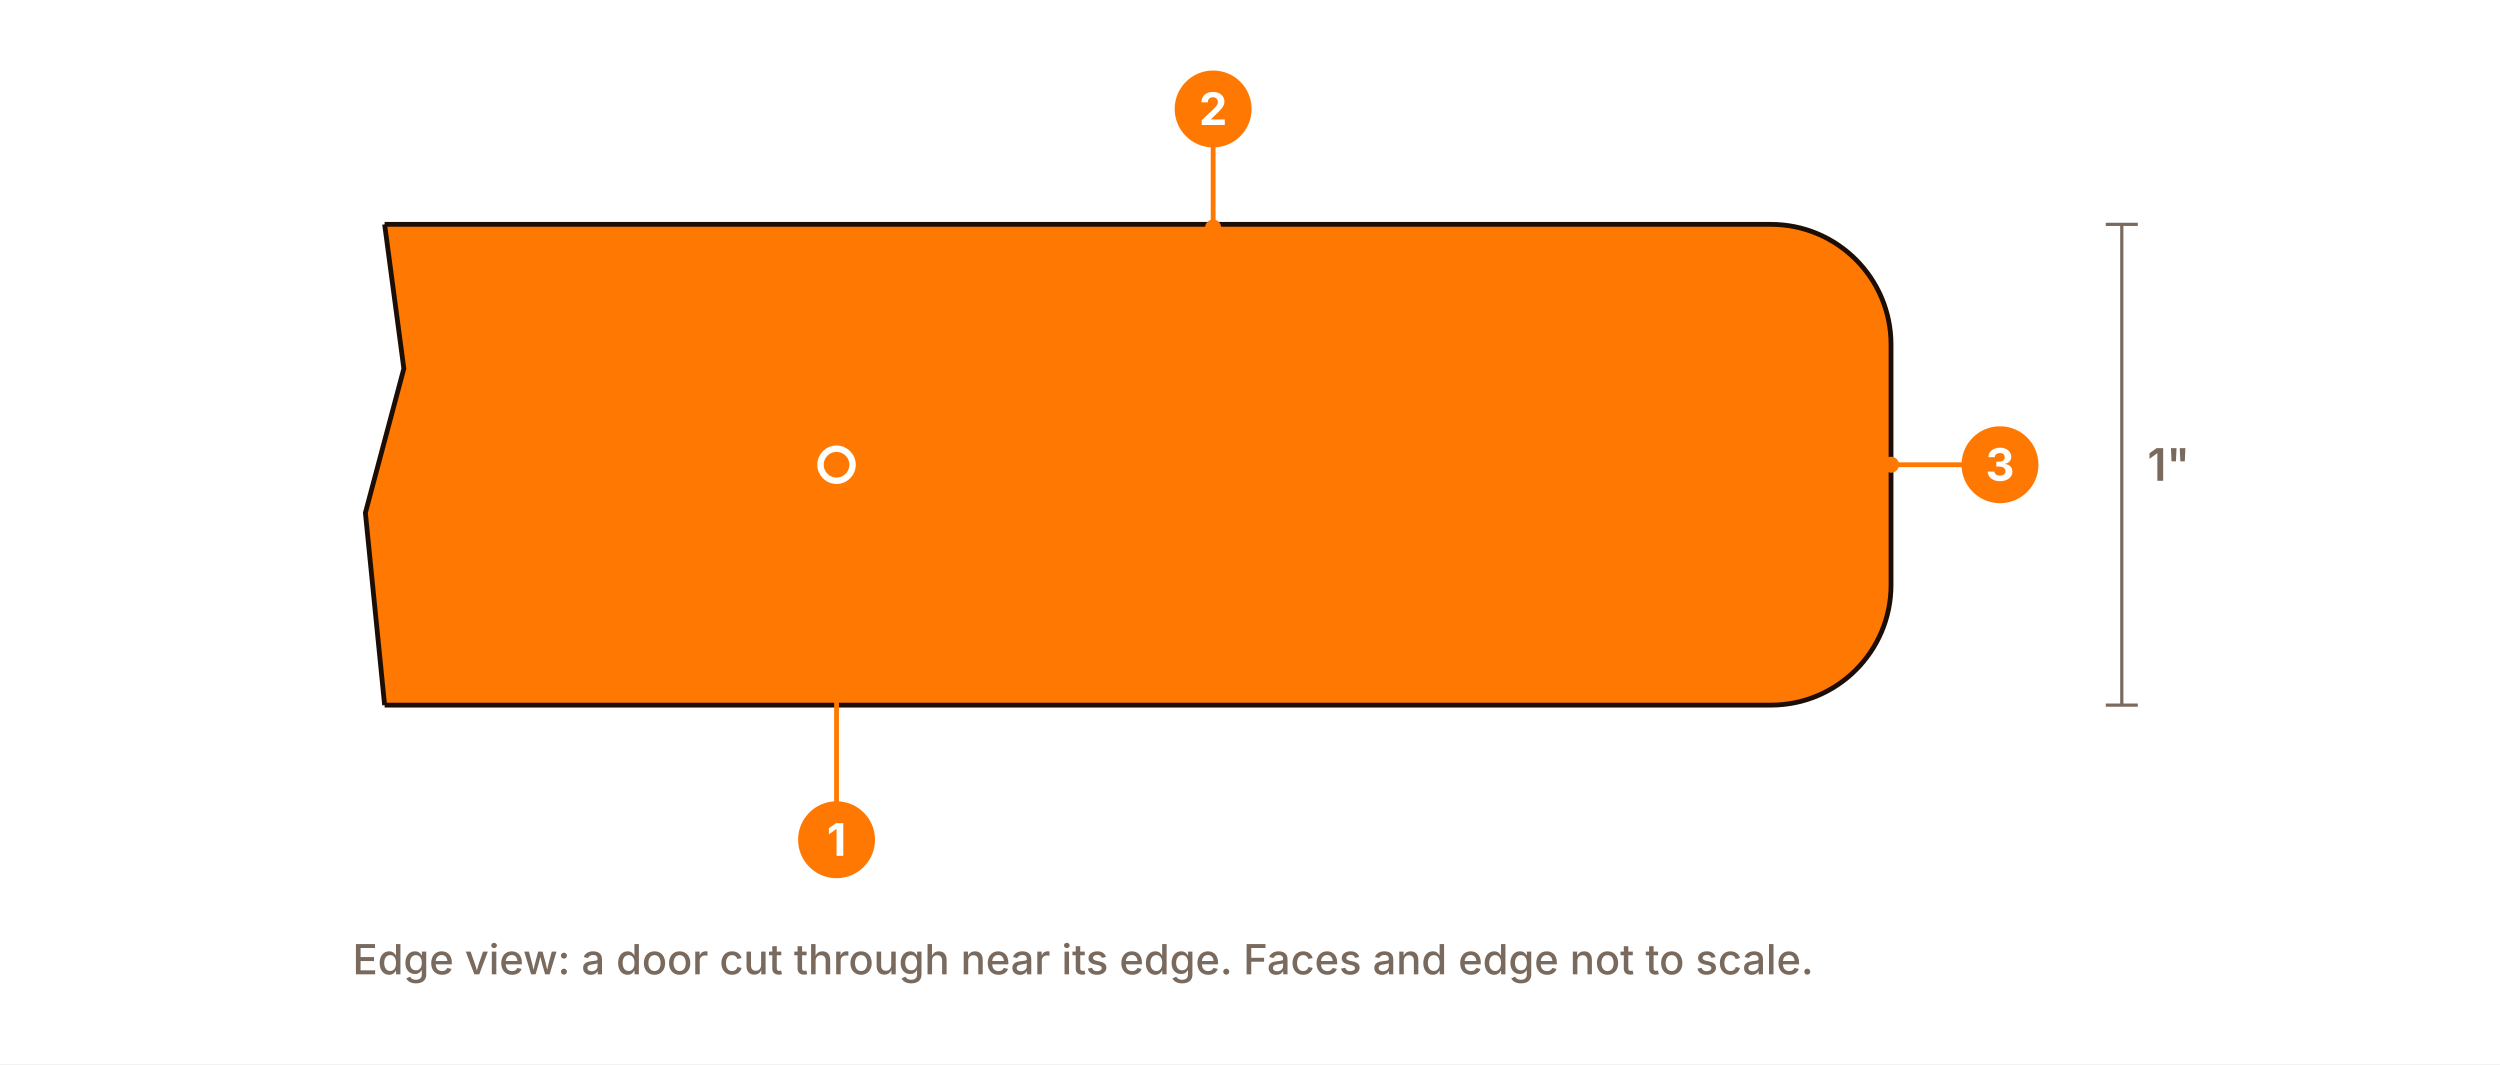
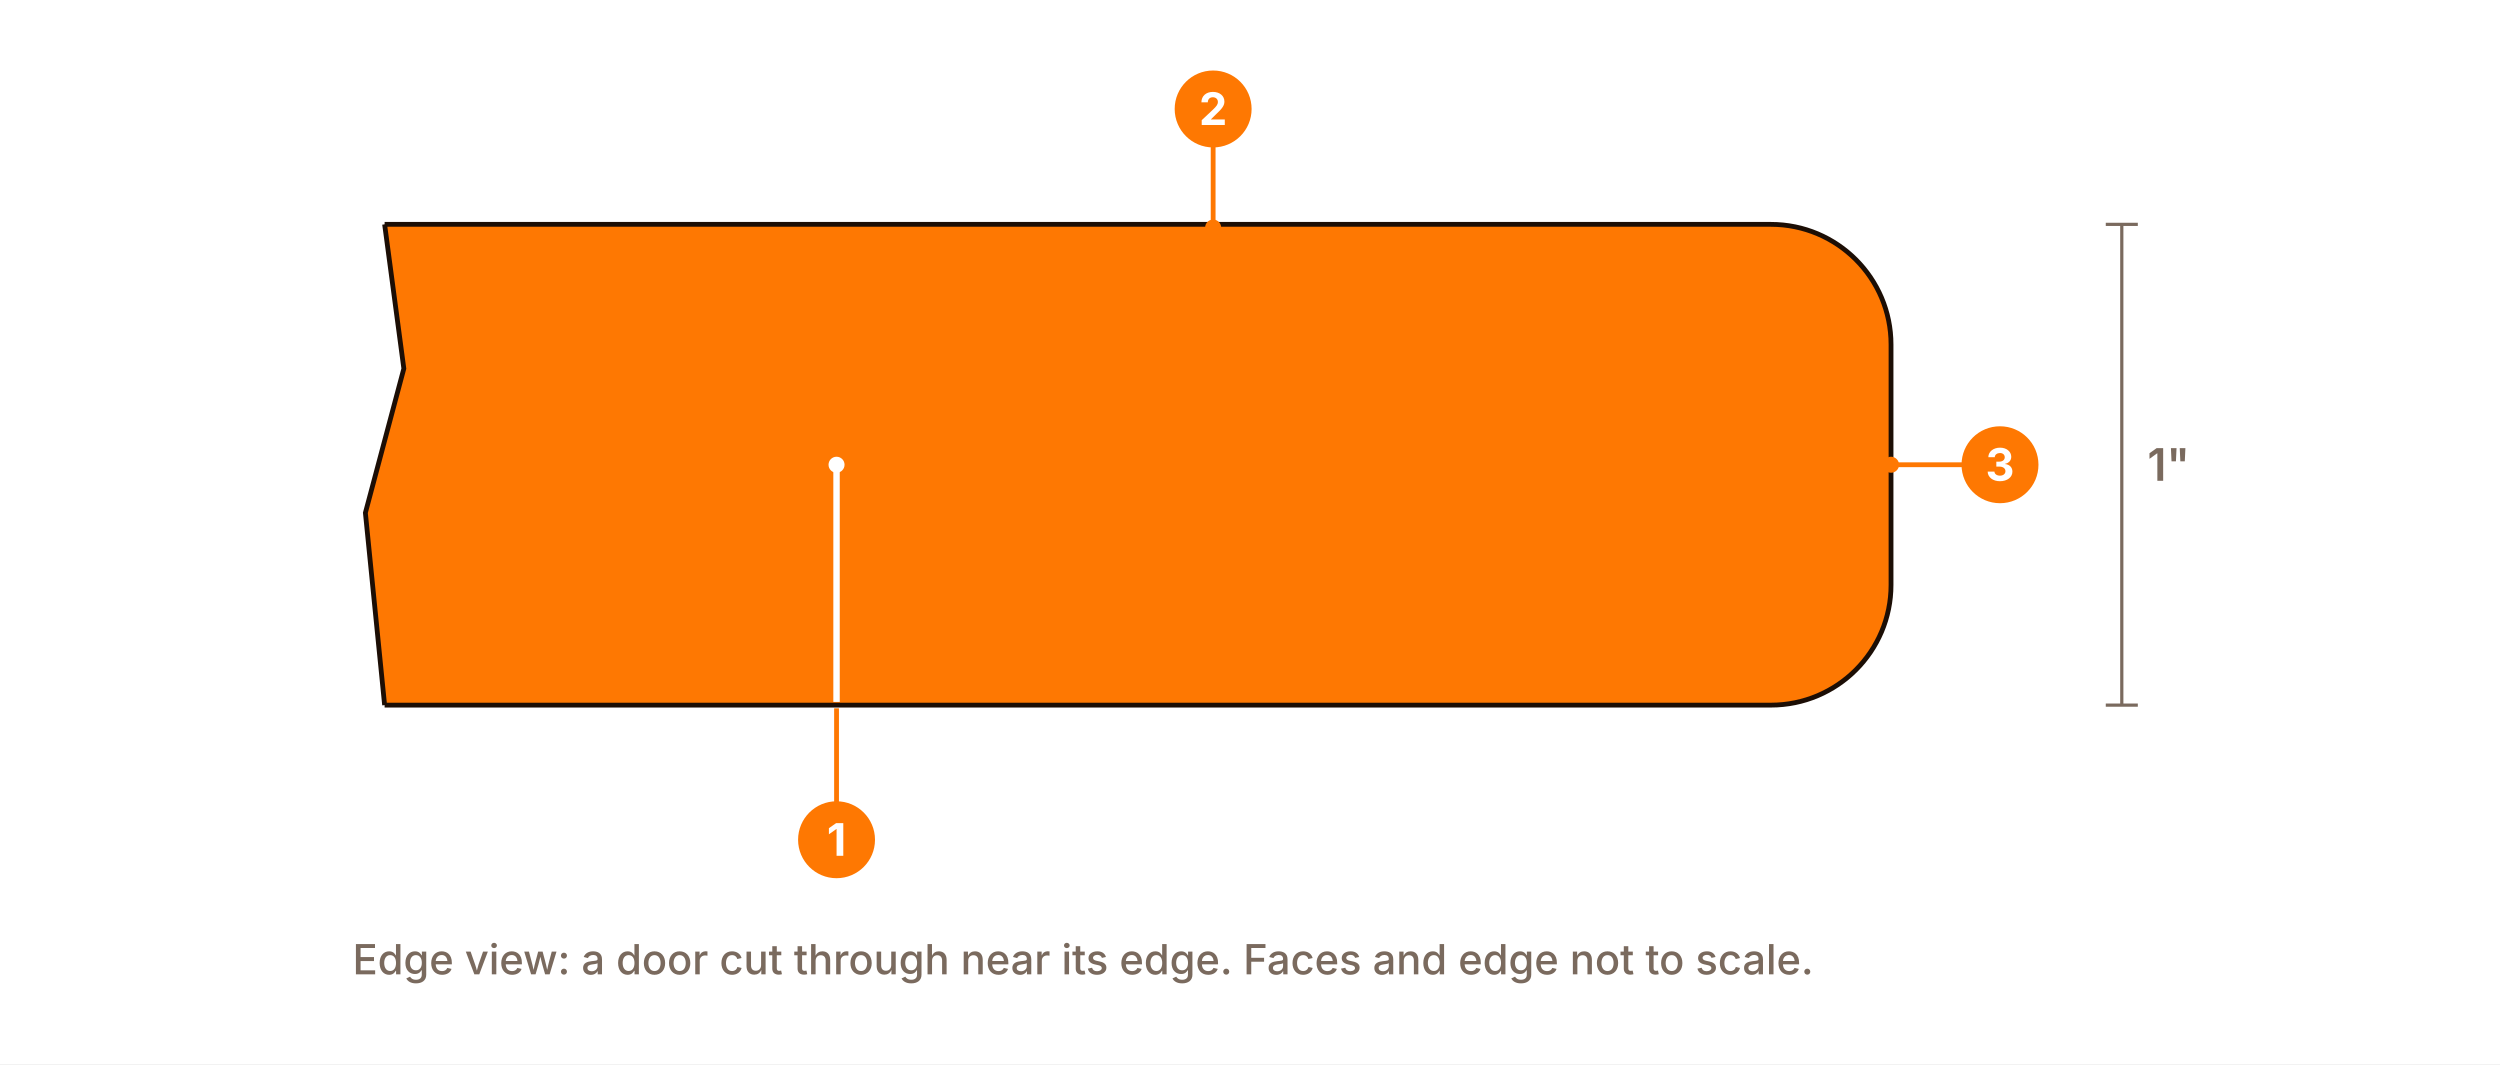
<svg xmlns="http://www.w3.org/2000/svg" viewBox="0 0 780 332" width="780" height="332" role="img" aria-labelledby="t-material-section-solid-plastic d-material-section-solid-plastic" font-family="Inter, ui-sans-serif, system-ui, sans-serif">
  <defs>
    <pattern id="hatch-material-section-solid-plastic" width="8" height="8" patternUnits="userSpaceOnUse" patternTransform="rotate(45)">
      <rect width="8" height="8" fill="#f2f0ec" />
      <line x1="0" y1="0" x2="0" y2="8" stroke="#cfc7bc" stroke-width="1.5" />
    </pattern>
    <marker id="tick-material-section-solid-plastic" viewBox="0 0 10 10" refX="5" refY="5" markerWidth="8" markerHeight="8" orient="auto">
      <path d="M2 8 L8 2" stroke="#7a6a5e" stroke-width="1.5" />
    </marker>
  </defs>
  <rect width="780" height="332" fill="#ffffff" />
  <clipPath id="m-solid-plastic-120-70-material-section-solid-plastic">
    <path d="M120 70 L552.5 70 A37.5 37.5 0 0 1 590 107.5 L590 182.5 A37.5 37.5 0 0 1 552.5 220 L120 220 L114 160 L126 115 Z" />
  </clipPath>
  <g clip-path="url(#m-solid-plastic-120-70-material-section-solid-plastic)">
    <rect x="110" y="70" width="480" height="150" fill="#fe7802" stroke="none" stroke-width="1.5" />
  </g>
  <path d="M120 70 L126 115 L114 160 L120 220 M120 70 L552.5 70 A37.5 37.5 0 0 1 590 107.5 L590 182.5 A37.5 37.5 0 0 1 552.5 220 L120 220" fill="none" stroke="#1c0e05" stroke-width="1.5" />
  <line x1="378.5" y1="34" x2="378.5" y2="71" stroke="#fe7802" stroke-width="1.5" />
  <circle cx="378.5" cy="71" r="2.5" fill="#fe7802" />
  <circle cx="378.5" cy="34" r="12" fill="#fe7802" />
  <text x="378.5" y="39" font-size="14" font-weight="700" fill="#fff" text-anchor="middle">2</text>
  <line x1="624" y1="145" x2="590" y2="145" stroke="#fe7802" stroke-width="1.5" />
  <circle cx="590" cy="145" r="2.5" fill="#fe7802" />
  <circle cx="624" cy="145" r="12" fill="#fe7802" />
  <text x="624" y="150" font-size="14" font-weight="700" fill="#fff" text-anchor="middle">3</text>
-   <line x1="261" y1="262" x2="261" y2="145" stroke="#fe7802" stroke-width="1.5" />
-   <circle cx="261" cy="145" r="2.5" fill="#fe7802" />
+   <line x1="261" y1="262" x2="261" y2="221" stroke="#fe7802" stroke-width="1.5" />
  <circle cx="261" cy="262" r="12" fill="#fe7802" />
  <text x="261" y="267" font-size="14" font-weight="700" fill="#fff" text-anchor="middle">1</text>
-   <circle cx="261" cy="145" r="5" fill="#fe7802" stroke="#fff" stroke-width="2" />
+   <line x1="261" y1="219" x2="261" y2="145" stroke="#fff" stroke-width="2" />
+   <circle cx="261" cy="145" r="2.5" fill="#fff" />
  <line x1="662" y1="70" x2="662" y2="220" stroke="#7a6a5e" stroke-width="1" />
  <line x1="657" y1="70" x2="667" y2="70" stroke="#7a6a5e" stroke-width="1" />
  <line x1="657" y1="220" x2="667" y2="220" stroke="#7a6a5e" stroke-width="1" />
  <text x="670" y="150" font-size="14" font-weight="600" fill="#7a6a5e" text-anchor="start">1"</text>
  <text x="110" y="304" font-size="13" font-weight="500" fill="#7a6a5e" text-anchor="start">Edge view: a door cut through near its edge. Faces and edge not to scale.</text>
</svg>
